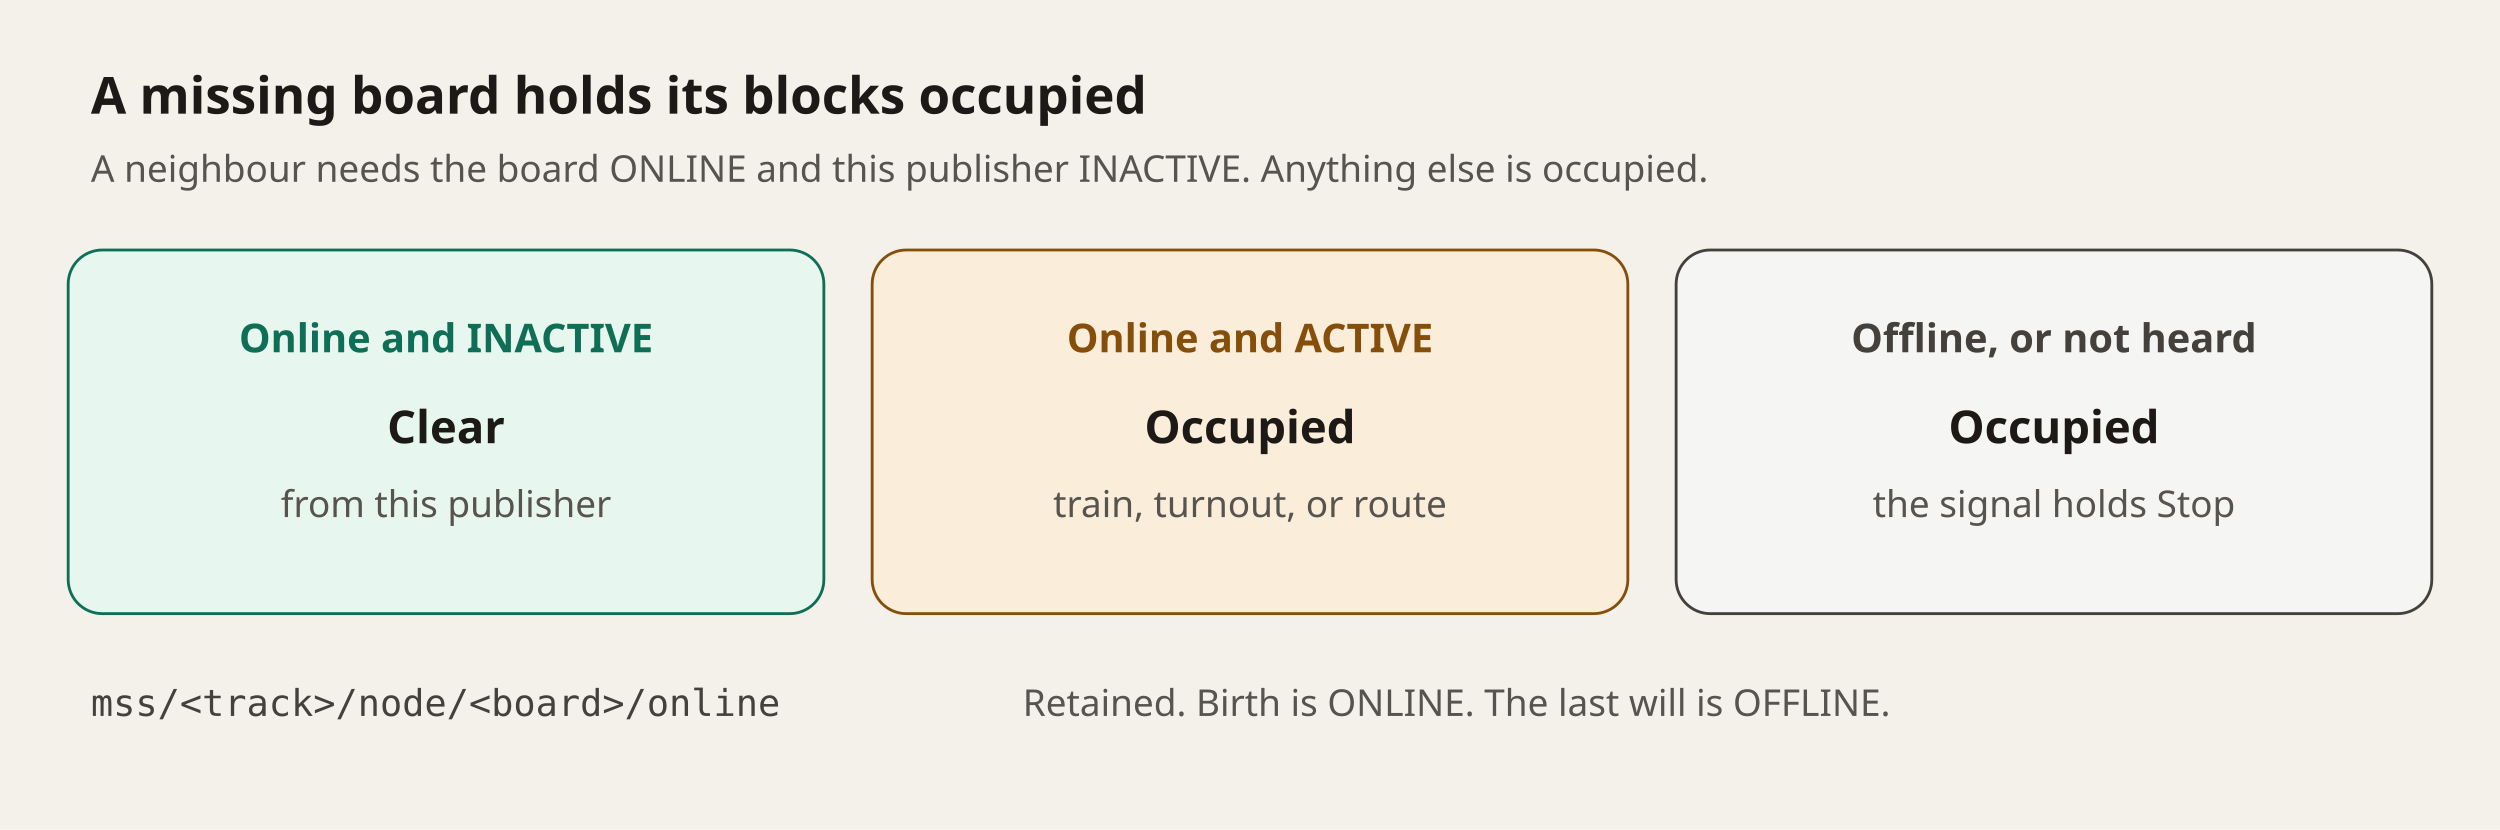
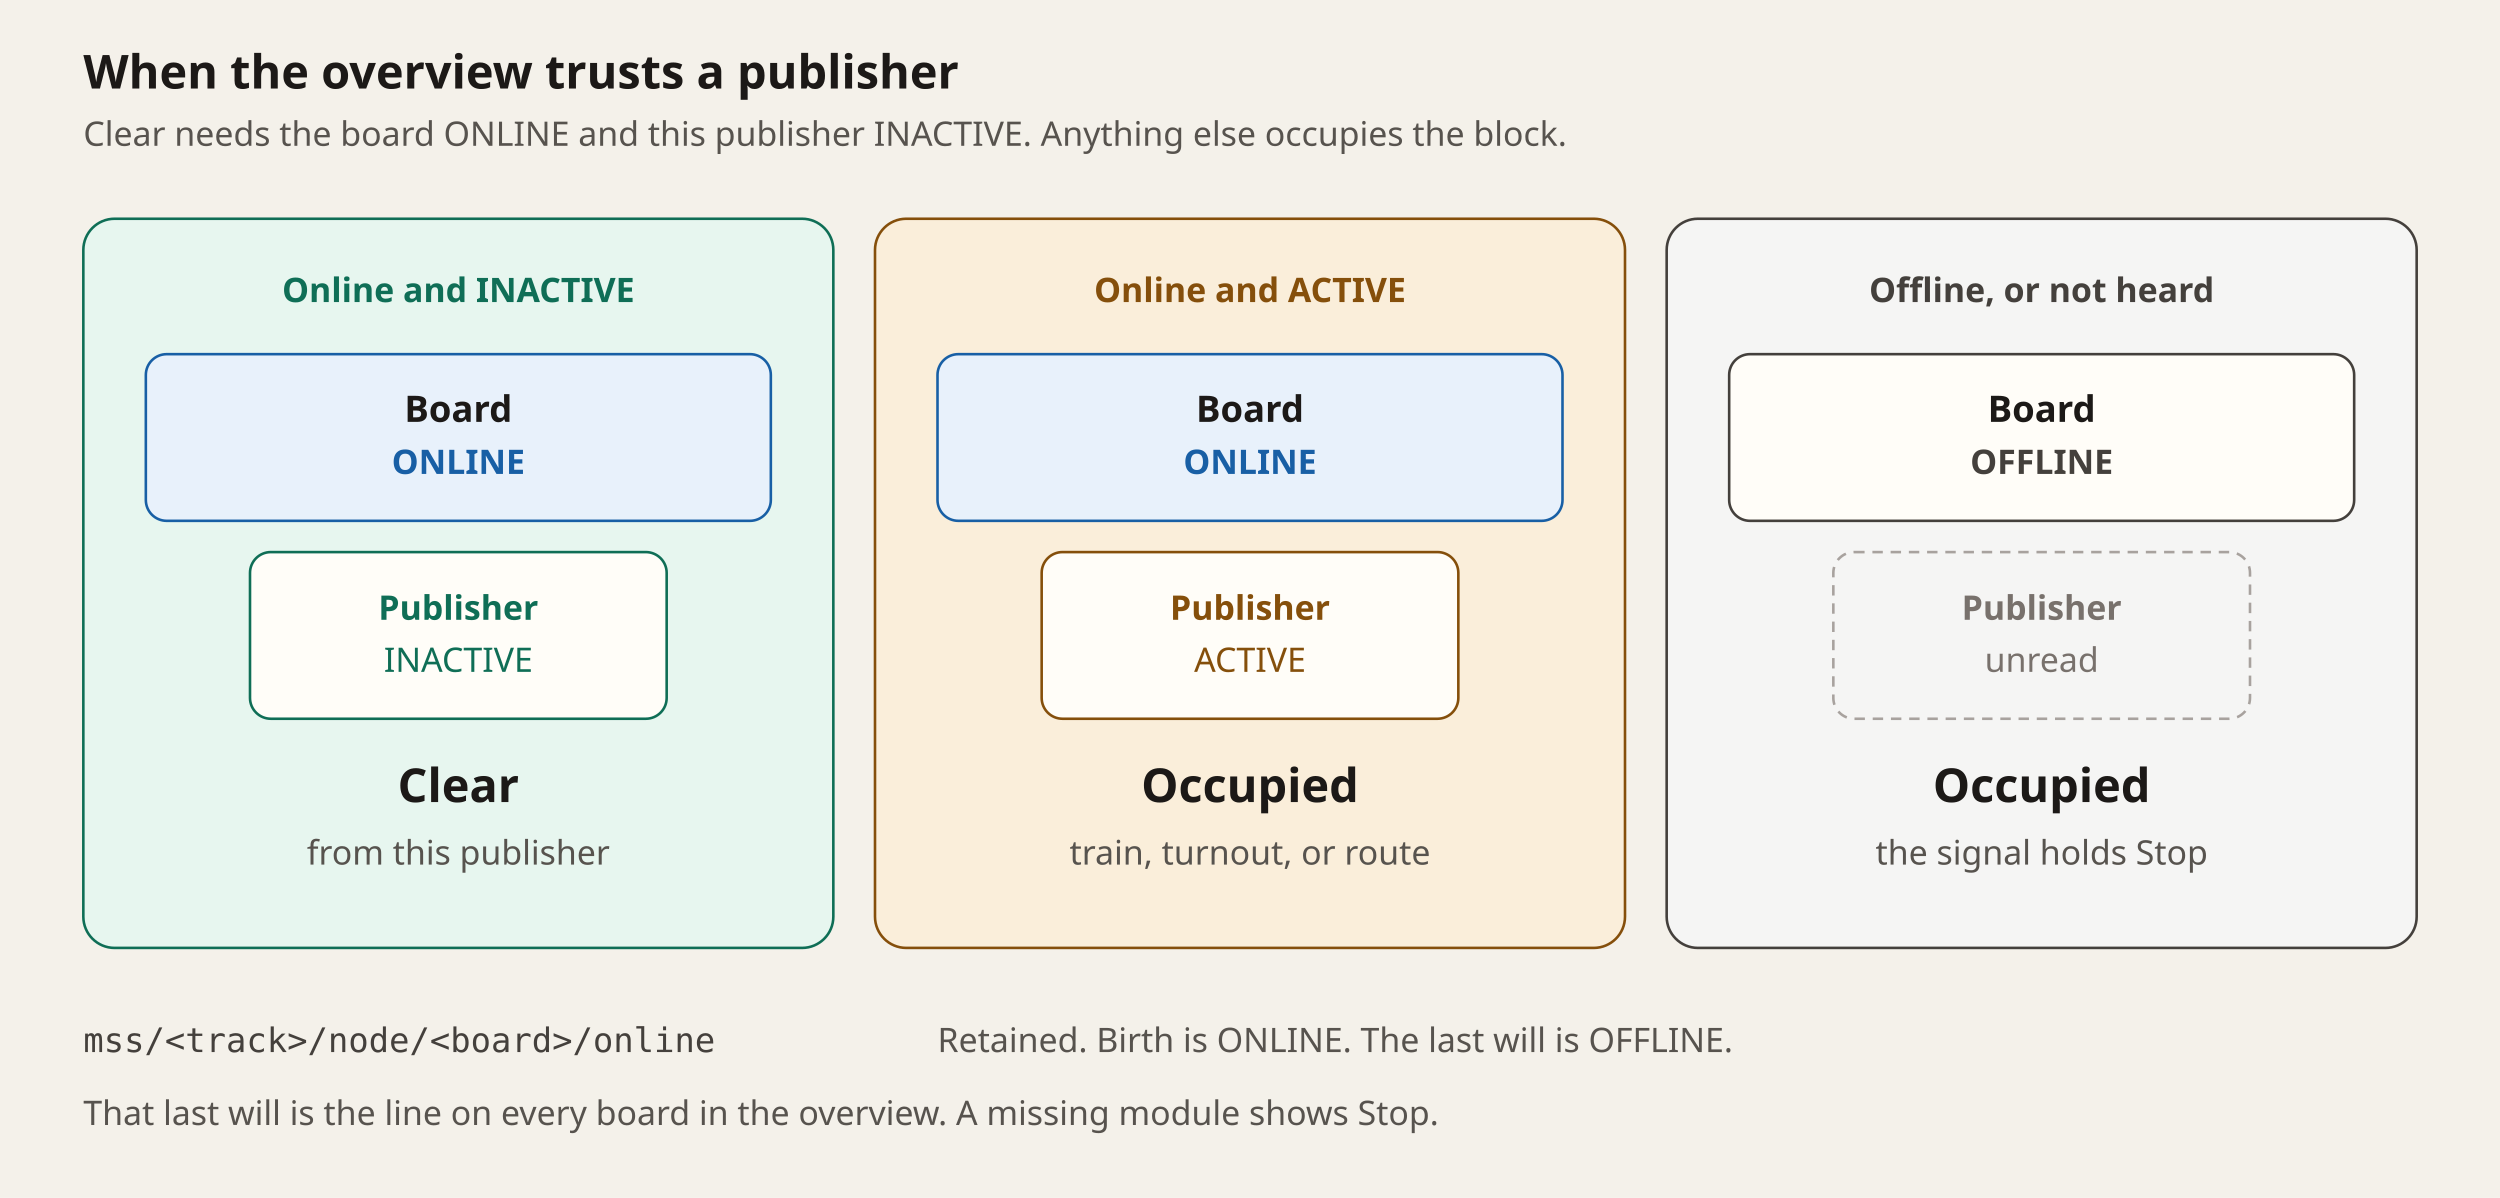
- <svg xmlns="http://www.w3.org/2000/svg" width="880" height="292" viewBox="0 0 880 292" role="img" aria-labelledby="safeTitle safeDesc">
-   <rect width="880" height="292" fill="#f4f1ea" />
-   <g font-family="ui-sans-serif, system-ui, sans-serif">
-     <text x="32" y="40" fill="#1c1917" font-size="18" font-weight="600">A missing board holds its blocks occupied</text>
-     <text x="32" y="64" fill="#57534e" font-size="13">A neighbour needs the board ONLINE and this publisher INACTIVE. Anything else is occupied.</text>
-     <rect x="24" y="88" width="266" height="128" rx="12" fill="#e7f6ef" stroke="#0f6e56" />
-     <text x="157" y="124" text-anchor="middle" fill="#0f6e56" font-size="14" font-weight="600">Online and INACTIVE</text>
-     <text x="157" y="156" text-anchor="middle" fill="#1c1917" font-size="16" font-weight="600">Clear</text>
-     <text x="157" y="182" text-anchor="middle" fill="#57534e" font-size="13">from this publisher</text>
-     <rect x="307" y="88" width="266" height="128" rx="12" fill="#faeeda" stroke="#854f0b" />
-     <text x="440" y="124" text-anchor="middle" fill="#854f0b" font-size="14" font-weight="600">Online and ACTIVE</text>
-     <text x="440" y="156" text-anchor="middle" fill="#1c1917" font-size="16" font-weight="600">Occupied</text>
-     <text x="440" y="182" text-anchor="middle" fill="#57534e" font-size="13">train, turnout, or route</text>
-     <rect x="590" y="88" width="266" height="128" rx="12" fill="#f5f5f4" stroke="#44403c" />
-     <text x="723" y="124" text-anchor="middle" fill="#44403c" font-size="14" font-weight="600">Offline, or not heard</text>
-     <text x="723" y="156" text-anchor="middle" fill="#1c1917" font-size="16" font-weight="600">Occupied</text>
-     <text x="723" y="182" text-anchor="middle" fill="#57534e" font-size="13">the signal holds Stop</text>
-     <text x="32" y="252" fill="#44403c" font-family="ui-monospace, SFMono-Regular, Menlo, monospace" font-size="13">mss/&lt;track&gt;/node/&lt;board&gt;/online</text>
-     <text x="360" y="252" fill="#57534e" font-size="13">Retained. Birth is ONLINE. The last will is OFFLINE.</text>
+ <svg xmlns="http://www.w3.org/2000/svg" width="960" height="460" viewBox="0 0 960 460" role="img" aria-labelledby="safeTitle safeDesc">
+   <rect width="960" height="460" fill="#f4f1ea" />
+   <g font-family="ui-sans-serif, system-ui, sans-serif" fill="#1c1917">
+     <text x="32" y="34" font-size="18" font-weight="600">When the overview trusts a publisher</text>
+     <text x="32" y="56" fill="#57534e" font-size="13">Clear needs the board ONLINE and this publisher INACTIVE. Anything else occupies the block.</text>
+     <rect x="32" y="84" width="288" height="280" rx="12" fill="#e7f6ef" stroke="#0f6e56" />
+     <text x="176" y="116" text-anchor="middle" fill="#0f6e56" font-size="13" font-weight="600">Online and INACTIVE</text>
+     <rect x="56" y="136" width="240" height="64" rx="8" fill="#e8f1fb" stroke="#185fa5" />
+     <text x="176" y="162" text-anchor="middle" font-size="14" font-weight="600">Board</text>
+     <text x="176" y="182" text-anchor="middle" fill="#185fa5" font-size="13" font-weight="600">ONLINE</text>
+     <rect x="96" y="212" width="160" height="64" rx="8" fill="#fffdf8" stroke="#0f6e56" />
+     <text x="176" y="238" text-anchor="middle" fill="#0f6e56" font-size="13" font-weight="600">Publisher</text>
+     <text x="176" y="258" text-anchor="middle" fill="#0f6e56" font-size="13">INACTIVE</text>
+     <text x="176" y="308" text-anchor="middle" font-size="18" font-weight="600">Clear</text>
+     <text x="176" y="332" text-anchor="middle" fill="#57534e" font-size="13">from this publisher</text>
+     <rect x="336" y="84" width="288" height="280" rx="12" fill="#faeeda" stroke="#854f0b" />
+     <text x="480" y="116" text-anchor="middle" fill="#854f0b" font-size="13" font-weight="600">Online and ACTIVE</text>
+     <rect x="360" y="136" width="240" height="64" rx="8" fill="#e8f1fb" stroke="#185fa5" />
+     <text x="480" y="162" text-anchor="middle" font-size="14" font-weight="600">Board</text>
+     <text x="480" y="182" text-anchor="middle" fill="#185fa5" font-size="13" font-weight="600">ONLINE</text>
+     <rect x="400" y="212" width="160" height="64" rx="8" fill="#fffdf8" stroke="#854f0b" />
+     <text x="480" y="238" text-anchor="middle" fill="#854f0b" font-size="13" font-weight="600">Publisher</text>
+     <text x="480" y="258" text-anchor="middle" fill="#854f0b" font-size="13">ACTIVE</text>
+     <text x="480" y="308" text-anchor="middle" font-size="18" font-weight="600">Occupied</text>
+     <text x="480" y="332" text-anchor="middle" fill="#57534e" font-size="13">train, turnout, or route</text>
+     <rect x="640" y="84" width="288" height="280" rx="12" fill="#f5f5f4" stroke="#44403c" />
+     <text x="784" y="116" text-anchor="middle" fill="#44403c" font-size="13" font-weight="600">Offline, or not heard</text>
+     <rect x="664" y="136" width="240" height="64" rx="8" fill="#fffdf8" stroke="#44403c" />
+     <text x="784" y="162" text-anchor="middle" font-size="14" font-weight="600">Board</text>
+     <text x="784" y="182" text-anchor="middle" fill="#44403c" font-size="13" font-weight="600">OFFLINE</text>
+     <rect x="704" y="212" width="160" height="64" rx="8" fill="#f5f5f4" stroke="#a8a29e" stroke-dasharray="4 3" />
+     <text x="784" y="238" text-anchor="middle" fill="#78716c" font-size="13" font-weight="600">Publisher</text>
+     <text x="784" y="258" text-anchor="middle" fill="#78716c" font-size="13">unread</text>
+     <text x="784" y="308" text-anchor="middle" font-size="18" font-weight="600">Occupied</text>
+     <text x="784" y="332" text-anchor="middle" fill="#57534e" font-size="13">the signal holds Stop</text>
+     <text x="32" y="404" fill="#44403c" font-family="ui-monospace, SFMono-Regular, Menlo, monospace" font-size="13">mss/&lt;track&gt;/node/&lt;board&gt;/online</text>
+     <text x="360" y="404" fill="#57534e" font-size="13">Retained. Birth is ONLINE. The last will is OFFLINE.</text>
+     <text x="32" y="432" fill="#57534e" font-size="13">That last will is the line on every board in the overview. A missing module shows Stop.</text>
  </g>
</svg>
